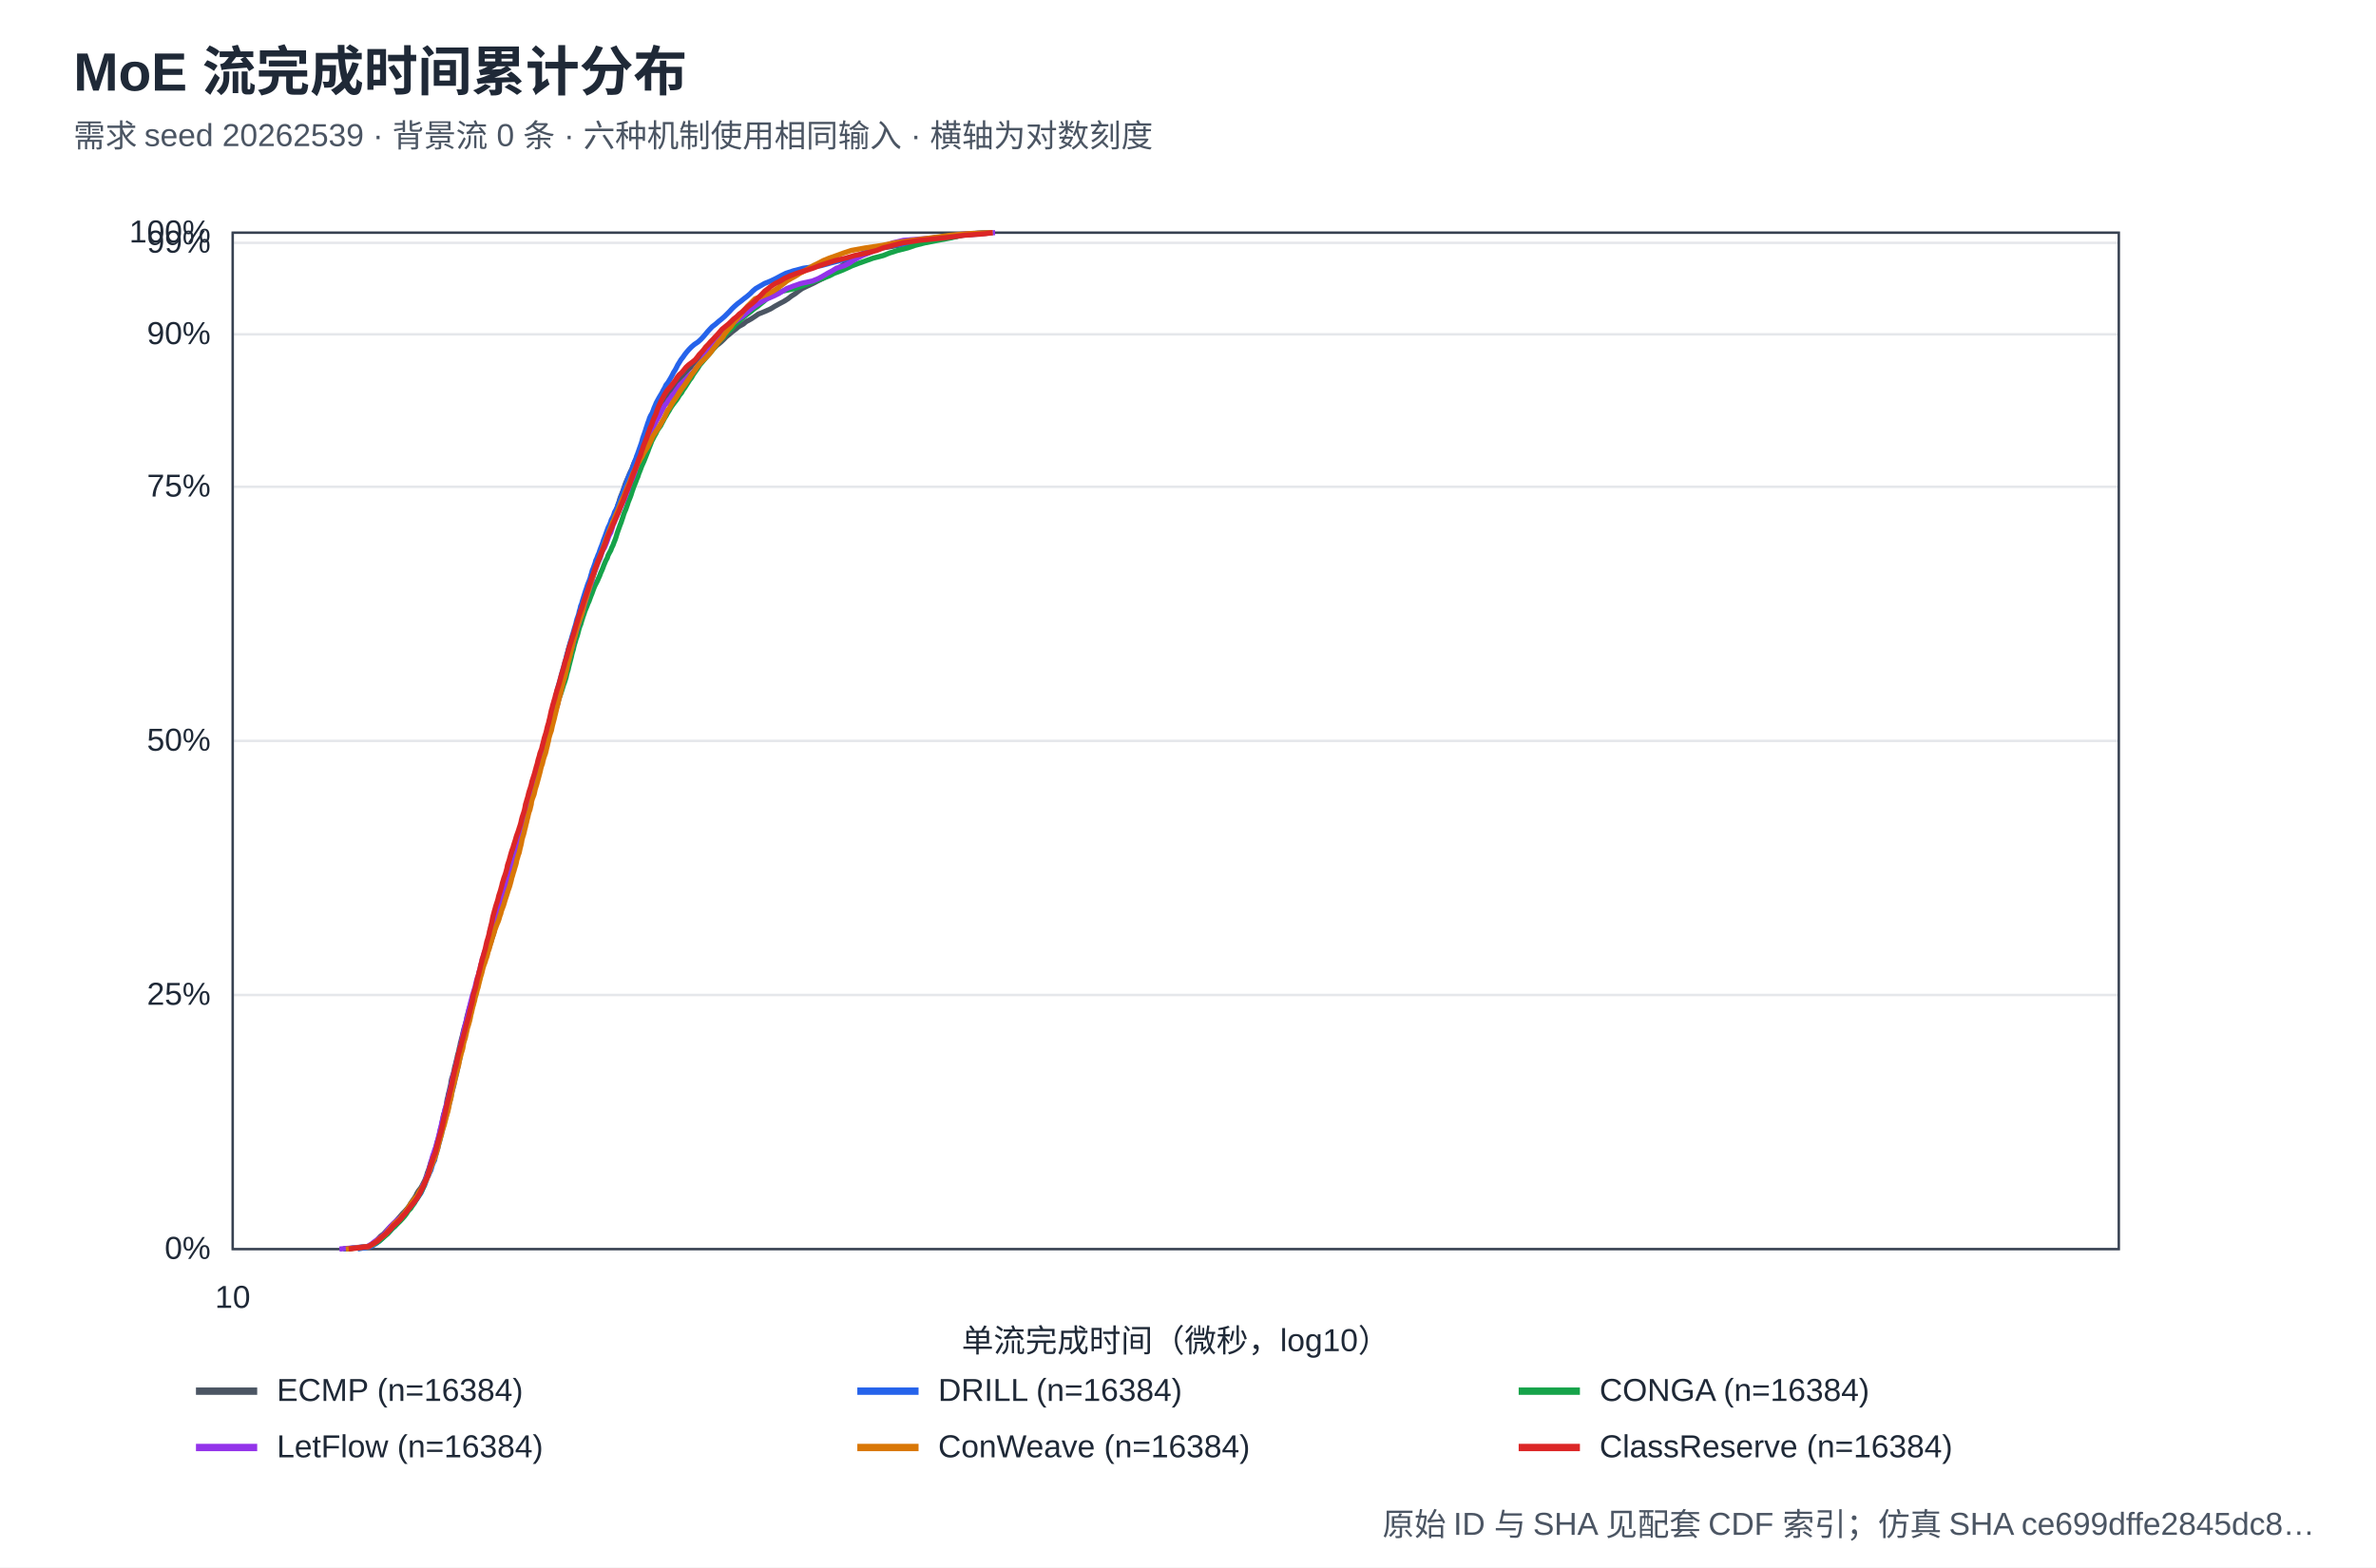
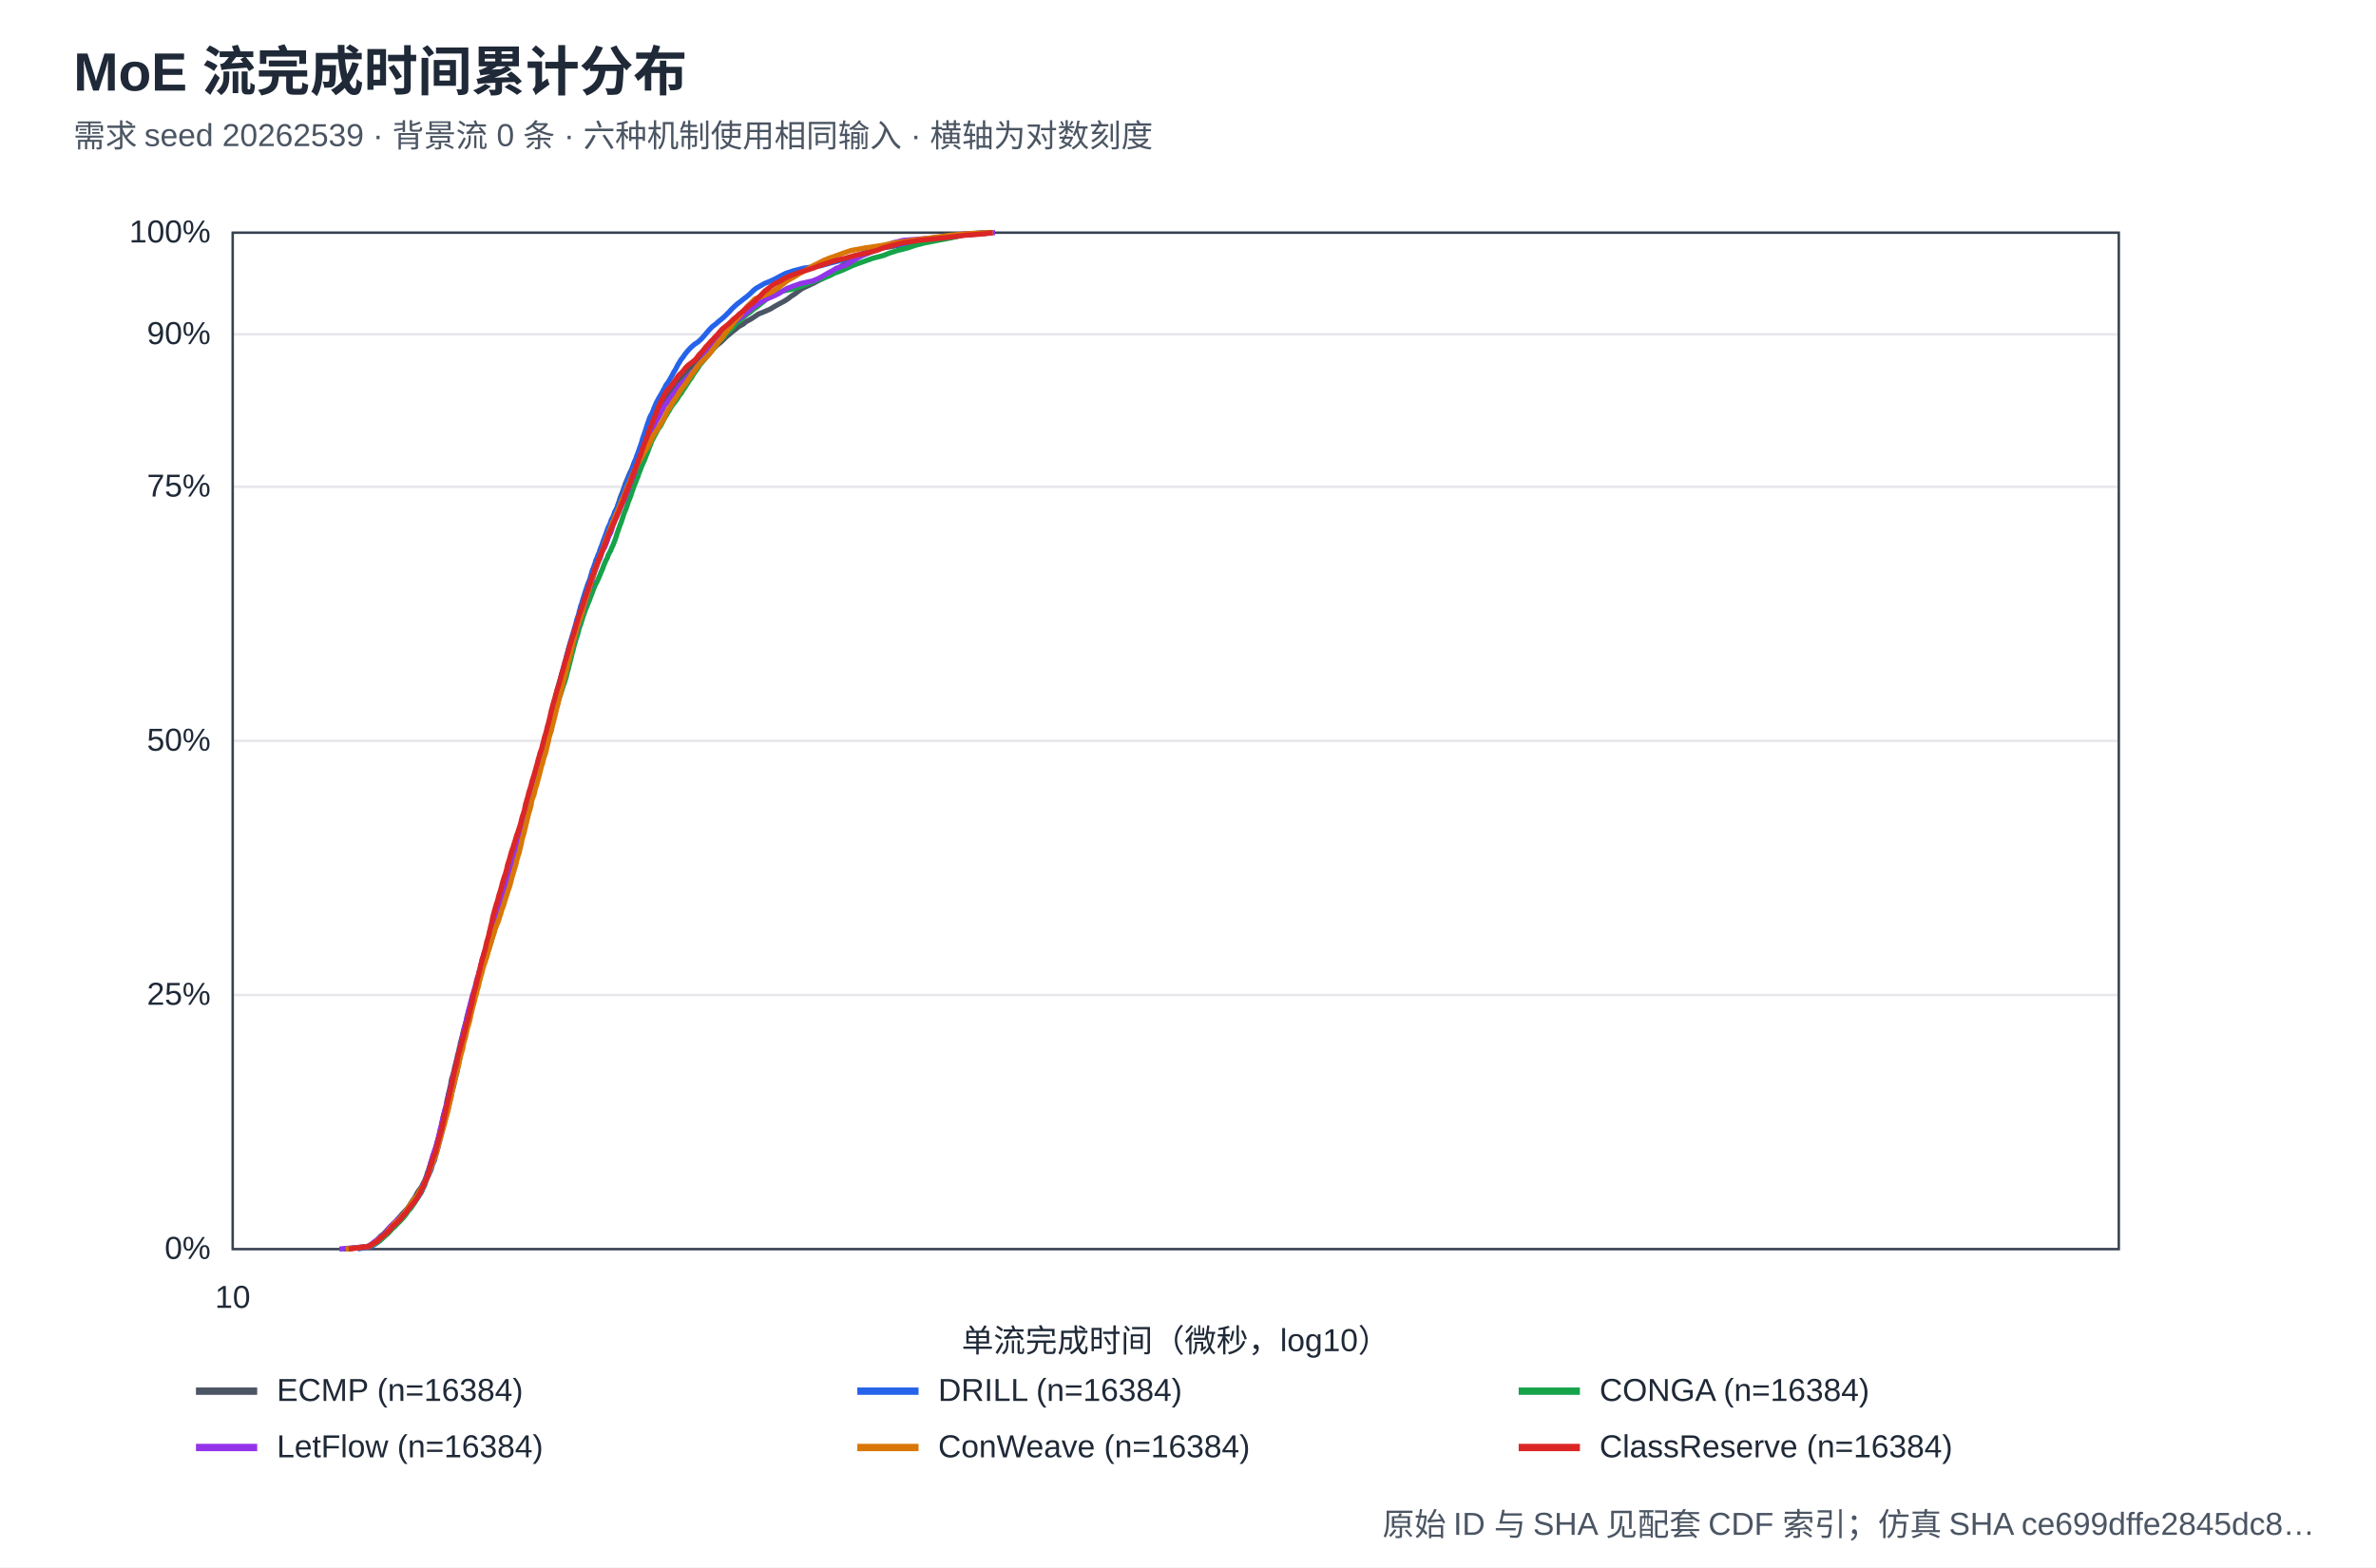
<svg xmlns="http://www.w3.org/2000/svg" width="970" height="640" viewBox="0 0 970 640">
  <rect width="100%" height="100%" fill="white" />
  <style>text{font-family:Arial,"Microsoft YaHei","Noto Sans CJK SC",sans-serif;fill:#1f2937}.title{font-size:22px;font-weight:700}.sub{font-size:13px;fill:#4b5563}.axis{font-size:13px}.grid{stroke:#e5e7eb;stroke-width:1}</style>
  <text class="title" x="30" y="37">MoE 流完成时间累计分布</text>
  <text class="sub" x="30" y="60">需求 seed 20262539 · 背景流 0 条 · 六种机制使用相同输入 · 横轴为对数刻度</text>
  <line class="grid" x1="95.00" y1="95" x2="95.00" y2="510" />
  <text class="axis" text-anchor="middle" x="95.00" y="534">10</text>
  <line class="grid" x1="95" y1="510.00" x2="865" y2="510.00" />
  <text class="axis" text-anchor="end" x="86" y="514.00">0%</text>
  <line class="grid" x1="95" y1="406.25" x2="865" y2="406.25" />
  <text class="axis" text-anchor="end" x="86" y="410.25">25%</text>
  <line class="grid" x1="95" y1="302.50" x2="865" y2="302.50" />
  <text class="axis" text-anchor="end" x="86" y="306.50">50%</text>
  <line class="grid" x1="95" y1="198.75" x2="865" y2="198.75" />
  <text class="axis" text-anchor="end" x="86" y="202.75">75%</text>
  <line class="grid" x1="95" y1="136.50" x2="865" y2="136.50" />
  <text class="axis" text-anchor="end" x="86" y="140.50">90%</text>
-   <line class="grid" x1="95" y1="99.15" x2="865" y2="99.15" />
-   <text class="axis" text-anchor="end" x="86" y="103.15">99%</text>
  <line class="grid" x1="95" y1="95.00" x2="865" y2="95.00" />
  <text class="axis" text-anchor="end" x="86" y="99.00">100%</text>
  <rect x="95" y="95" width="770" height="415" fill="none" stroke="#374151" />
  <polyline points="140.13,509.97 150.18,508.94 152.08,507.90 153.43,506.86 154.41,505.82 155.33,504.78 156.67,503.74 157.59,502.71 158.62,501.67 159.60,500.63 160.99,499.59 161.78,498.55 162.56,497.54 163.47,496.50 164.38,495.46 165.40,494.42 166.30,493.38 167.08,492.35 167.68,491.31 168.40,490.27 169.12,489.23 169.78,488.19 170.26,487.15 170.92,486.11 171.75,485.08 172.35,484.04 172.88,483.00 173.42,481.96 173.83,480.92 174.19,479.88 174.49,478.84 174.90,477.81 175.26,476.77 175.56,475.73 175.85,474.69 176.27,473.65 176.68,472.64 176.98,471.60 177.33,470.56 177.69,469.52 177.98,468.48 178.22,467.45 178.46,466.41 178.81,465.37 179.10,464.33 179.40,463.29 179.58,462.25 179.81,461.22 180.11,460.18 180.34,459.14 180.58,458.10 180.75,457.06 180.93,456.02 181.11,454.98 181.52,453.95 181.75,452.91 182.05,451.87 182.28,450.83 182.40,449.79 182.57,448.78 182.87,447.74 183.04,446.70 183.34,445.66 183.57,444.62 183.81,443.59 184.04,442.55 184.16,441.51 184.39,440.47 184.74,439.43 185.03,438.39 185.33,437.35 185.50,436.32 185.74,435.28 186.03,434.24 186.26,433.20 186.55,432.16 186.73,431.12 187.02,430.09 187.31,429.05 187.49,428.01 187.78,426.97 187.95,425.93 188.24,424.89 188.47,423.88 188.77,422.84 189.00,421.80 189.23,420.76 189.52,419.73 189.87,418.69 190.10,417.65 190.39,416.61 190.57,415.57 190.80,414.53 191.09,413.49 191.43,412.46 191.72,411.42 192.01,410.38 192.30,409.34 192.59,408.30 193.00,407.26 193.28,406.22 193.52,405.19 193.86,404.15 194.21,403.11 194.50,402.07 194.78,401.03 195.13,400.02 195.47,398.98 195.82,397.94 196.11,396.90 196.45,395.86 196.85,394.83 197.20,393.79 197.54,392.75 197.89,391.71 198.29,390.67 198.75,389.63 199.09,388.60 199.43,387.56 199.78,386.52 200.12,385.48 200.46,384.44 200.75,383.40 201.15,382.36 201.43,381.33 201.78,380.29 201.95,379.25 202.29,378.21 202.57,377.17 202.97,376.13 203.26,375.12 203.60,374.08 203.83,373.04 204.11,372.00 204.45,370.97 204.68,369.93 205.02,368.89 205.24,367.85 205.47,366.81 205.81,365.77 206.04,364.73 206.32,363.70 206.55,362.66 206.89,361.62 207.28,360.58 207.57,359.54 207.85,358.50 208.19,357.47 208.41,356.43 208.75,355.39 208.92,354.35 209.20,353.31 209.49,352.27 209.77,351.26 210.05,350.22 210.27,349.18 210.61,348.14 210.89,347.11 211.12,346.07 211.29,345.03 211.51,343.99 211.74,342.95 212.18,341.91 212.47,340.87 212.69,339.84 212.91,338.80 213.25,337.76 213.47,336.72 213.81,335.68 214.09,334.64 214.31,333.60 214.59,332.57 214.87,331.53 215.21,330.49 215.54,329.45 215.77,328.41 216.05,327.37 216.21,326.36 216.49,325.32 216.72,324.28 216.99,323.24 217.27,322.21 217.55,321.17 217.77,320.13 218.05,319.09 218.28,318.05 218.50,317.01 218.83,315.98 219.05,314.94 219.39,313.90 219.66,312.86 219.89,311.82 220.22,310.78 220.50,309.74 220.77,308.71 221.05,307.67 221.33,306.63 221.60,305.59 221.77,304.55 221.99,303.51 222.27,302.47 222.49,301.46 222.77,300.42 223.15,299.38 223.32,298.35 223.65,297.31 223.81,296.27 224.20,295.23 224.48,294.19 224.81,293.15 225.08,292.11 225.36,291.08 225.58,290.04 225.85,289.00 226.13,287.96 226.51,286.92 226.73,285.88 227.06,284.85 227.34,283.81 227.61,282.77 227.94,281.73 228.16,280.69 228.54,279.65 228.82,278.61 228.98,277.60 229.25,276.56 229.42,275.52 229.75,274.49 230.07,273.45 230.35,272.41 230.62,271.37 230.89,270.33 231.11,269.29 231.33,268.25 231.55,267.22 231.88,266.18 232.09,265.14 232.37,264.10 232.69,263.06 233.02,262.02 233.51,260.98 233.78,259.95 234.16,258.91 234.43,257.87 234.87,256.83 235.08,255.79 235.46,254.75 235.84,253.72 236.17,252.70 236.49,251.66 236.82,250.62 237.20,249.59 237.52,248.55 237.84,247.51 238.22,246.47 238.49,245.43 238.92,244.39 239.25,243.36 239.57,242.32 240.00,241.28 240.38,240.24 240.75,239.20 241.08,238.16 241.45,237.12 241.78,236.09 242.21,235.05 242.58,234.01 242.80,232.97 243.17,231.93 243.65,230.89 243.97,229.85 244.46,228.84 244.78,227.80 245.20,226.76 245.52,225.73 245.90,224.69 246.16,223.65 246.43,222.61 246.86,221.57 247.18,220.53 247.55,219.49 247.92,218.46 248.24,217.42 248.67,216.38 249.09,215.34 249.46,214.30 249.89,213.26 250.26,212.23 250.63,211.19 251.11,210.15 251.43,209.11 251.74,208.07 252.06,207.03 252.33,205.99 252.70,204.96 252.96,203.94 253.33,202.90 253.75,201.87 254.17,200.83 254.54,199.79 254.91,198.75 255.23,197.71 255.65,196.67 256.12,195.63 256.59,194.60 256.96,193.56 257.43,192.52 257.96,191.48 258.32,190.44 258.74,189.40 259.27,188.36 259.79,187.33 260.26,186.29 260.94,185.25 261.41,184.21 261.98,183.17 262.61,182.13 263.02,181.10 263.44,180.08 263.91,179.04 264.43,178.01 264.89,176.97 265.26,175.93 265.72,174.89 266.14,173.85 266.71,172.81 267.22,171.77 267.79,170.74 268.36,169.70 268.77,168.66 269.34,167.62 269.96,166.58 270.47,165.54 271.14,164.50 271.66,163.47 272.27,162.43 272.78,161.39 273.40,160.35 274.32,159.31 274.93,158.27 275.70,157.23 276.36,156.20 277.03,155.18 277.94,154.14 278.96,153.11 279.82,152.07 280.79,151.03 281.90,149.99 282.66,148.95 283.52,147.91 284.73,146.88 285.88,145.84 287.69,144.80 289.29,143.76 290.29,142.72 291.74,141.68 293.13,140.64 294.38,139.61 295.47,138.57 296.46,137.53 297.74,136.49 298.93,135.45 300.31,134.41 301.53,133.37 303.40,132.34 304.62,131.32 306.53,130.28 308.13,129.25 309.64,128.21 312.25,127.17 314.57,126.13 316.25,125.09 318.12,124.05 320.08,123.01 321.71,121.98 323.04,120.94 324.66,119.90 325.98,118.86 327.45,117.82 329.62,116.78 331.87,115.74 333.84,114.71 335.95,113.67 337.53,112.63 339.16,111.59 340.87,110.55 342.35,109.51 343.69,108.48 345.30,107.44 347.51,106.42 349.25,105.39 350.66,104.35 354.53,103.31 356.80,102.27 360.22,101.23 366.76,100.19 370.23,99.15 375.17,98.12 381.78,97.08 390.65,96.04 396.47,95.41 404.10,95.05 405.28,95.00" fill="none" stroke="#4b5563" stroke-width="2.1" />
  <polyline points="145.98,509.97 151.47,508.94 153.25,507.90 154.66,506.86 155.82,505.82 156.92,504.78 158.14,503.74 159.17,502.71 160.08,501.67 161.23,500.63 161.90,499.59 163.23,498.55 163.83,497.54 164.68,496.50 165.40,495.46 166.18,494.42 167.20,493.38 167.92,492.35 168.82,491.31 169.66,490.27 170.38,489.23 171.03,488.19 171.81,487.15 172.29,486.11 172.70,485.08 173.30,484.04 173.66,483.00 174.07,481.96 174.43,480.92 174.96,479.88 175.38,478.84 175.91,477.81 176.21,476.77 176.50,475.73 176.92,474.69 177.45,473.65 177.63,472.64 177.92,471.60 178.22,470.56 178.51,469.52 178.81,468.48 179.05,467.45 179.34,466.41 179.63,465.37 179.87,464.33 180.16,463.29 180.40,462.25 180.69,461.22 180.93,460.18 181.22,459.14 181.46,458.10 181.69,457.06 182.11,456.02 182.34,454.98 182.52,453.95 182.81,452.91 183.04,451.87 183.40,450.83 183.63,449.79 183.86,448.78 184.10,447.74 184.27,446.70 184.57,445.66 184.86,444.62 185.15,443.59 185.39,442.55 185.56,441.51 185.79,440.47 186.09,439.43 186.38,438.39 186.61,437.35 186.79,436.32 187.02,435.28 187.19,434.24 187.49,433.20 187.72,432.16 187.89,431.12 188.07,430.09 188.30,429.05 188.47,428.01 188.77,426.97 189.06,425.93 189.29,424.89 189.52,423.88 189.75,422.84 190.04,421.80 190.33,420.76 190.51,419.73 190.68,418.69 190.91,417.65 191.20,416.61 191.43,415.57 191.67,414.53 191.90,413.49 192.19,412.46 192.36,411.42 192.65,410.38 192.94,409.34 193.23,408.30 193.46,407.26 193.80,406.22 194.03,405.19 194.21,404.15 194.55,403.11 194.78,402.07 195.07,401.03 195.24,400.02 195.47,398.98 195.76,397.94 195.99,396.90 196.22,395.86 196.45,394.83 196.80,393.79 197.08,392.75 197.31,391.71 197.60,390.67 197.77,389.63 198.12,388.60 198.35,387.56 198.58,386.52 198.86,385.48 199.09,384.44 199.43,383.40 199.72,382.36 199.89,381.33 200.06,380.29 200.29,379.25 200.52,378.21 200.86,377.17 201.15,376.13 201.49,375.12 201.72,374.08 202.00,373.04 202.23,372.00 202.52,370.97 202.80,369.93 203.09,368.89 203.37,367.85 203.71,366.81 204.17,365.77 204.39,364.73 204.68,363.70 204.96,362.66 205.30,361.62 205.64,360.58 205.98,359.54 206.21,358.50 206.49,357.47 206.83,356.43 207.17,355.39 207.51,354.35 207.85,353.31 208.19,352.27 208.47,351.26 208.81,350.22 209.03,349.18 209.32,348.14 209.60,347.11 209.94,346.07 210.22,345.03 210.56,343.99 210.89,342.95 211.17,341.91 211.57,340.87 211.90,339.84 212.35,338.80 212.63,337.76 212.91,336.72 213.25,335.68 213.53,334.64 213.87,333.60 214.15,332.57 214.37,331.53 214.76,330.49 215.10,329.45 215.38,328.41 215.66,327.37 215.99,326.36 216.33,325.32 216.60,324.28 216.83,323.24 217.16,322.21 217.44,321.17 217.72,320.13 218.05,319.09 218.28,318.05 218.50,317.01 218.72,315.98 219.11,314.94 219.39,313.90 219.66,312.86 219.89,311.82 220.22,310.78 220.50,309.74 220.77,308.71 221.05,307.67 221.33,306.63 221.66,305.59 221.83,304.55 222.21,303.51 222.49,302.47 222.71,301.46 222.99,300.42 223.21,299.38 223.54,298.35 223.76,297.31 223.98,296.27 224.26,295.23 224.53,294.19 224.75,293.15 224.97,292.11 225.19,291.08 225.41,290.04 225.69,289.00 226.02,287.96 226.24,286.92 226.46,285.88 226.79,284.85 227.01,283.81 227.28,282.77 227.50,281.73 227.77,280.69 228.05,279.65 228.38,278.61 228.65,277.60 228.93,276.56 229.20,275.52 229.47,274.49 229.80,273.45 230.07,272.41 230.35,271.37 230.67,270.33 230.95,269.29 231.22,268.25 231.44,267.22 231.77,266.18 232.04,265.14 232.37,264.10 232.64,263.06 232.91,262.02 233.24,260.98 233.51,259.95 233.83,258.91 234.16,257.87 234.43,256.83 234.76,255.79 235.08,254.75 235.30,253.72 235.57,252.70 235.95,251.66 236.28,250.62 236.49,249.59 236.82,248.55 237.03,247.51 237.47,246.47 237.74,245.43 238.06,244.39 238.38,243.36 238.71,242.32 239.03,241.28 239.41,240.24 239.73,239.20 240.11,238.16 240.54,237.12 240.92,236.09 241.18,235.05 241.51,234.01 241.78,232.97 242.21,231.93 242.58,230.89 242.96,229.85 243.22,228.84 243.71,227.80 244.08,226.76 244.56,225.73 244.88,224.69 245.26,223.65 245.68,222.61 246.06,221.57 246.38,220.53 246.80,219.49 247.18,218.46 247.55,217.42 247.92,216.38 248.30,215.34 248.83,214.30 249.25,213.26 249.57,212.23 250.15,211.19 250.58,210.15 250.90,209.11 251.48,208.07 251.96,207.03 252.33,205.99 252.80,204.96 253.22,203.94 253.49,202.90 253.91,201.87 254.33,200.83 254.70,199.79 255.12,198.75 255.54,197.71 255.86,196.67 256.17,195.63 256.59,194.60 257.12,193.56 257.64,192.52 258.06,191.48 258.43,190.44 258.74,189.40 259.11,188.36 259.58,187.33 259.89,186.29 260.31,185.25 260.68,184.21 261.04,183.17 261.41,182.13 261.77,181.10 262.09,180.08 262.35,179.04 262.71,178.01 263.08,176.97 263.44,175.93 263.75,174.89 264.11,173.85 264.43,172.81 264.84,171.77 265.15,170.74 265.62,169.70 266.24,168.66 266.65,167.62 267.02,166.58 267.48,165.54 267.90,164.50 268.46,163.47 269.03,162.43 269.65,161.39 270.27,160.35 270.78,159.31 271.40,158.27 271.86,157.23 272.68,156.20 273.30,155.18 273.91,154.14 274.47,153.11 274.98,152.07 275.65,151.03 276.21,149.99 276.72,148.95 277.38,147.91 277.99,146.88 278.81,145.84 279.52,144.80 280.33,143.76 281.24,142.72 282.25,141.68 283.46,140.64 284.98,139.61 286.13,138.57 287.09,137.53 287.99,136.49 288.84,135.45 289.79,134.41 290.79,133.37 292.14,132.34 293.28,131.32 294.57,130.28 295.76,129.25 296.80,128.21 297.84,127.17 298.78,126.13 299.86,125.09 301.04,124.05 302.42,123.01 303.69,121.98 305.06,120.94 306.28,119.90 307.30,118.86 308.52,117.82 310.32,116.78 312.11,115.74 314.67,114.71 316.83,113.67 318.75,112.63 320.85,111.59 323.99,110.55 327.97,109.51 335.06,108.48 338.88,107.44 342.81,106.42 346.87,105.39 350.12,104.35 352.53,103.31 355.89,102.27 358.60,101.23 364.57,100.19 372.57,99.15 378.90,98.12 387.25,97.08 392.80,96.04 401.02,95.41 404.06,95.05 404.39,95.00" fill="none" stroke="#2563eb" stroke-width="2.1" />
  <polyline points="140.31,509.97 150.42,508.94 152.70,507.90 154.66,506.86 155.88,505.82 157.04,504.78 158.26,503.74 159.17,502.71 160.08,501.67 161.29,500.63 162.32,499.59 163.35,498.55 164.32,497.54 165.22,496.50 166.00,495.46 166.66,494.42 167.68,493.38 168.34,492.35 169.12,491.31 169.66,490.27 170.32,489.23 171.03,488.19 171.57,487.15 172.17,486.11 172.70,485.08 173.06,484.04 173.42,483.00 173.83,481.96 174.07,480.92 174.55,479.88 174.90,478.84 175.20,477.81 175.50,476.77 175.91,475.73 176.27,474.69 176.62,473.65 177.10,472.64 177.45,471.60 177.75,470.56 177.98,469.52 178.34,468.48 178.69,467.45 178.87,466.41 179.10,465.37 179.34,464.33 179.69,463.29 179.99,462.25 180.28,461.22 180.46,460.18 180.75,459.14 180.99,458.10 181.28,457.06 181.52,456.02 181.75,454.98 181.99,453.95 182.22,452.91 182.52,451.87 182.81,450.83 182.99,449.79 183.16,448.78 183.51,447.74 183.75,446.70 183.98,445.66 184.22,444.62 184.51,443.59 184.74,442.55 184.98,441.51 185.21,440.47 185.56,439.43 185.79,438.39 186.03,437.35 186.32,436.32 186.49,435.28 186.73,434.24 186.96,433.20 187.14,432.16 187.37,431.12 187.60,430.09 187.89,429.05 188.24,428.01 188.47,426.97 188.77,425.93 189.06,424.89 189.29,423.88 189.52,422.84 189.81,421.80 190.22,420.76 190.45,419.73 190.80,418.69 191.03,417.65 191.32,416.61 191.67,415.57 191.96,414.53 192.19,413.49 192.42,412.46 192.71,411.42 193.05,410.38 193.28,409.34 193.57,408.30 193.80,407.26 194.09,406.22 194.38,405.19 194.55,404.15 194.78,403.11 195.13,402.07 195.47,401.03 195.65,400.02 195.88,398.98 196.17,397.94 196.34,396.90 196.57,395.86 196.80,394.83 197.03,393.79 197.31,392.75 197.60,391.71 198.00,390.67 198.29,389.63 198.58,388.60 198.98,387.56 199.21,386.52 199.49,385.48 199.89,384.44 200.23,383.40 200.63,382.36 200.92,381.33 201.21,380.29 201.55,379.25 201.78,378.21 202.00,377.17 202.29,376.13 202.52,375.12 202.86,374.08 203.31,373.04 203.60,372.00 203.83,370.97 204.11,369.93 204.39,368.89 204.68,367.85 205.07,366.81 205.36,365.77 205.70,364.73 205.92,363.70 206.15,362.66 206.43,361.62 206.72,360.58 206.94,359.54 207.23,358.50 207.40,357.47 207.74,356.43 208.07,355.39 208.41,354.35 208.64,353.31 208.92,352.27 209.20,351.26 209.43,350.22 209.71,349.18 209.99,348.14 210.22,347.11 210.50,346.07 210.78,345.03 211.01,343.99 211.23,342.95 211.51,341.91 211.79,340.87 212.07,339.84 212.41,338.80 212.69,337.76 213.08,336.72 213.42,335.68 213.59,334.64 213.92,333.60 214.15,332.57 214.48,331.53 214.82,330.49 214.99,329.45 215.32,328.41 215.66,327.37 215.94,326.36 216.16,325.32 216.38,324.28 216.72,323.24 216.99,322.21 217.27,321.17 217.61,320.13 217.83,319.09 218.05,318.05 218.33,317.01 218.61,315.98 218.89,314.94 219.16,313.90 219.55,312.86 219.89,311.82 220.27,310.78 220.61,309.74 220.94,308.71 221.22,307.67 221.55,306.63 221.83,305.59 222.16,304.55 222.43,303.51 222.77,302.47 223.15,301.46 223.54,300.42 223.87,299.38 224.26,298.35 224.53,297.31 224.86,296.27 225.19,295.23 225.47,294.19 225.91,293.15 226.18,292.11 226.51,291.08 226.79,290.04 227.06,289.00 227.39,287.96 227.72,286.92 227.99,285.88 228.32,284.85 228.71,283.81 229.09,282.77 229.42,281.73 229.75,280.69 230.07,279.65 230.46,278.61 230.78,277.60 231.11,276.56 231.33,275.52 231.60,274.49 231.93,273.45 232.15,272.41 232.42,271.37 232.69,270.33 232.96,269.29 233.24,268.25 233.45,267.22 233.73,266.18 234.05,265.14 234.27,264.10 234.54,263.06 234.87,262.02 235.14,260.98 235.52,259.95 235.84,258.91 236.11,257.87 236.38,256.83 236.71,255.79 237.14,254.75 237.41,253.72 237.74,252.70 238.06,251.66 238.44,250.62 238.76,249.59 239.19,248.55 239.62,247.51 240.00,246.47 240.49,245.43 240.86,244.39 241.24,243.36 241.67,242.32 242.04,241.28 242.42,240.24 242.85,239.20 243.38,238.16 243.92,237.12 244.35,236.09 244.83,235.05 245.20,234.01 245.68,232.97 246.11,231.93 246.48,230.89 246.91,229.85 247.34,228.84 247.92,227.80 248.24,226.76 248.77,225.73 249.36,224.69 249.73,223.65 250.26,222.61 250.63,221.57 251.06,220.53 251.43,219.49 251.74,218.46 252.06,217.42 252.43,216.38 252.80,215.34 253.17,214.30 253.59,213.26 253.91,212.23 254.28,211.19 254.59,210.15 254.96,209.11 255.44,208.07 255.80,207.03 256.17,205.99 256.49,204.96 256.91,203.94 257.33,202.90 257.70,201.87 258.01,200.83 258.38,199.79 258.74,198.75 259.16,197.71 259.58,196.67 259.95,195.63 260.42,194.60 260.73,193.56 261.15,192.52 261.56,191.48 261.93,190.44 262.40,189.40 262.87,188.36 263.28,187.33 263.70,186.29 264.11,185.25 264.53,184.21 264.89,183.17 265.31,182.13 265.72,181.10 266.09,180.08 266.65,179.04 267.17,178.01 267.79,176.97 268.26,175.93 268.93,174.89 269.70,173.85 270.22,172.81 270.78,171.77 271.30,170.74 271.96,169.70 272.53,168.66 273.19,167.62 273.76,166.58 274.47,165.54 275.24,164.50 276.06,163.47 276.77,162.43 277.38,161.39 278.25,160.35 278.81,159.31 279.57,158.27 280.23,157.23 280.89,156.20 281.54,155.18 282.35,154.14 282.91,153.11 283.62,152.07 284.37,151.03 285.08,149.99 285.73,148.95 286.64,147.91 287.49,146.88 288.39,145.84 289.34,144.80 290.19,143.76 291.04,142.72 291.99,141.68 292.59,140.64 293.38,139.61 294.42,138.57 295.52,137.53 296.31,136.49 297.25,135.45 298.48,134.41 299.47,133.37 300.31,132.34 301.63,131.32 302.61,130.28 303.84,129.25 305.16,128.21 306.57,127.17 307.79,126.13 309.30,125.09 310.56,124.05 311.87,123.01 312.98,121.98 315.00,120.94 316.83,119.90 319.56,118.86 324.37,117.82 327.26,116.78 330.18,115.74 332.67,114.71 335.90,113.67 338.55,112.63 340.55,111.59 343.32,110.55 345.72,109.51 347.92,108.48 350.71,107.44 353.58,106.42 356.48,105.39 360.54,104.35 363.14,103.31 366.40,102.27 370.54,101.23 373.54,100.19 377.59,99.15 382.87,98.12 388.41,97.08 392.67,96.04 396.94,95.41 401.74,95.05 403.76,95.00" fill="none" stroke="#16a34a" stroke-width="2.1" />
  <polyline points="138.56,509.97 149.93,508.94 151.72,507.90 153.00,506.86 154.48,505.82 155.94,504.78 157.04,503.74 157.89,502.71 158.62,501.67 159.53,500.63 160.51,499.59 161.66,498.55 162.87,497.54 164.13,496.50 165.04,495.46 166.00,494.42 166.78,493.38 167.62,492.35 168.70,491.31 169.36,490.27 170.20,489.23 170.80,488.19 171.21,487.15 171.81,486.11 172.35,485.08 172.58,484.04 173.36,483.00 173.72,481.96 173.95,480.92 174.43,479.88 174.84,478.84 175.14,477.81 175.32,476.77 175.67,475.73 175.91,474.69 176.21,473.65 176.44,472.64 176.74,471.60 177.15,470.56 177.45,469.52 177.86,468.48 178.16,467.45 178.40,466.41 178.75,465.37 178.99,464.33 179.22,463.29 179.52,462.25 179.69,461.22 179.99,460.18 180.22,459.14 180.40,458.10 180.69,457.06 180.93,456.02 181.28,454.98 181.46,453.95 181.69,452.91 182.05,451.87 182.28,450.83 182.57,449.79 182.87,448.78 183.10,447.74 183.34,446.70 183.57,445.66 183.86,444.62 184.10,443.59 184.27,442.55 184.51,441.51 184.68,440.47 184.92,439.43 185.21,438.39 185.56,437.35 185.79,436.32 186.09,435.28 186.26,434.24 186.49,433.20 186.79,432.16 187.08,431.12 187.31,430.09 187.60,429.05 187.83,428.01 188.01,426.97 188.30,425.93 188.47,424.89 188.71,423.88 188.88,422.84 189.11,421.80 189.40,420.76 189.58,419.73 189.81,418.69 190.16,417.65 190.39,416.61 190.62,415.57 190.97,414.53 191.20,413.49 191.32,412.46 191.61,411.42 191.90,410.38 192.13,409.34 192.42,408.30 192.65,407.26 192.94,406.22 193.28,405.19 193.57,404.15 193.92,403.11 194.15,402.07 194.38,401.03 194.67,400.02 194.96,398.98 195.36,397.94 195.53,396.90 195.94,395.86 196.11,394.83 196.34,393.79 196.68,392.75 196.85,391.71 197.20,390.67 197.49,389.63 197.83,388.60 198.29,387.56 198.69,386.52 199.03,385.48 199.49,384.44 199.89,383.40 200.12,382.36 200.52,381.33 200.86,380.29 201.38,379.25 201.60,378.21 202.00,377.17 202.29,376.13 202.63,375.12 203.03,374.08 203.37,373.04 203.60,372.00 203.83,370.97 204.22,369.93 204.56,368.89 204.96,367.85 205.30,366.81 205.64,365.77 205.87,364.73 206.21,363.70 206.49,362.66 206.83,361.62 207.11,360.58 207.45,359.54 207.79,358.50 208.13,357.47 208.41,356.43 208.81,355.39 209.09,354.35 209.43,353.31 209.65,352.27 209.94,351.26 210.33,350.22 210.61,349.18 210.95,348.14 211.23,347.11 211.45,346.07 211.68,345.03 211.85,343.99 212.13,342.95 212.52,341.91 212.80,340.87 213.03,339.84 213.31,338.80 213.64,337.76 213.87,336.72 214.09,335.68 214.31,334.64 214.59,333.60 214.93,332.57 215.21,331.53 215.49,330.49 215.71,329.45 216.05,328.41 216.33,327.37 216.60,326.36 216.88,325.32 217.11,324.28 217.44,323.24 217.72,322.21 218.05,321.17 218.28,320.13 218.61,319.09 218.89,318.05 219.16,317.01 219.55,315.98 219.89,314.94 220.16,313.90 220.39,312.86 220.66,311.82 221.00,310.78 221.33,309.74 221.60,308.71 221.94,307.67 222.16,306.63 222.43,305.59 222.71,304.55 223.10,303.51 223.37,302.47 223.65,301.46 223.98,300.42 224.26,299.38 224.59,298.35 224.81,297.31 225.08,296.27 225.41,295.23 225.74,294.19 226.07,293.15 226.29,292.11 226.62,291.08 226.90,290.04 227.12,289.00 227.50,287.96 227.77,286.92 227.99,285.88 228.27,284.85 228.54,283.81 228.82,282.77 229.03,281.73 229.20,280.69 229.47,279.65 229.69,278.61 230.02,277.60 230.35,276.56 230.57,275.52 230.78,274.49 231.06,273.45 231.33,272.41 231.60,271.37 231.77,270.33 232.04,269.29 232.37,268.25 232.64,267.22 232.91,266.18 233.18,265.14 233.62,264.10 233.89,263.06 234.11,262.02 234.38,260.98 234.65,259.95 234.92,258.91 235.25,257.87 235.57,256.83 235.90,255.79 236.17,254.75 236.44,253.72 236.76,252.70 237.09,251.66 237.52,250.62 237.84,249.59 238.11,248.55 238.44,247.51 238.71,246.47 239.03,245.43 239.30,244.39 239.62,243.36 239.95,242.32 240.27,241.28 240.65,240.24 241.02,239.20 241.35,238.16 241.72,237.12 241.94,236.09 242.21,235.05 242.47,234.01 242.96,232.97 243.38,231.93 243.71,230.89 244.13,229.85 244.56,228.84 245.04,227.80 245.36,226.76 245.68,225.73 246.11,224.69 246.75,223.65 247.18,222.61 247.60,221.57 247.98,220.53 248.35,219.49 248.77,218.46 249.36,217.42 249.68,216.38 250.00,215.34 250.31,214.30 250.79,213.26 251.16,212.23 251.64,211.19 252.11,210.15 252.48,209.11 252.96,208.07 253.43,207.03 253.86,205.99 254.33,204.96 254.86,203.94 255.28,202.90 255.65,201.87 256.07,200.83 256.44,199.79 256.75,198.75 257.12,197.71 257.49,196.67 258.06,195.63 258.48,194.60 258.85,193.56 259.27,192.52 259.48,191.48 259.84,190.44 260.21,189.40 260.52,188.36 261.04,187.33 261.46,186.29 261.83,185.25 262.19,184.21 262.71,183.17 263.08,182.13 263.60,181.10 264.06,180.08 264.53,179.04 265.00,178.01 265.36,176.97 265.83,175.93 266.45,174.89 267.02,173.85 267.53,172.81 268.05,171.77 268.62,170.74 269.24,169.70 269.75,168.66 270.27,167.62 270.83,166.58 271.35,165.54 272.32,164.50 272.89,163.47 273.76,162.43 274.42,161.39 275.39,160.35 276.06,159.31 276.82,158.27 277.54,157.23 278.65,156.20 279.82,155.18 280.68,154.14 281.54,153.11 282.81,152.07 283.67,151.03 284.37,149.99 285.18,148.95 286.08,147.91 286.79,146.88 287.44,145.84 288.14,144.80 288.89,143.76 289.54,142.72 290.14,141.68 290.69,140.64 291.39,139.61 292.24,138.57 292.93,137.53 293.88,136.49 294.77,135.45 296.01,134.41 297.35,133.37 298.63,132.34 300.11,131.32 301.44,130.28 303.01,129.25 304.23,128.21 305.40,127.17 306.67,126.13 308.08,125.09 309.54,124.05 311.24,123.01 313.22,121.98 315.68,120.94 317.84,119.90 319.51,118.86 321.18,117.82 323.90,116.78 326.93,115.74 331.69,114.71 334.22,113.67 336.09,112.63 337.86,111.59 339.81,110.55 341.43,109.51 344.66,108.48 346.73,107.44 348.24,106.42 349.98,105.39 352.08,104.35 354.53,103.31 356.93,102.27 359.55,101.23 361.62,100.19 364.57,99.15 368.85,98.12 381.96,97.08 389.92,96.04 394.21,95.41 404.23,95.05 406.24,95.00" fill="none" stroke="#9333ea" stroke-width="2.1" />
  <polyline points="141.19,509.97 150.36,508.94 152.45,507.90 153.74,506.86 154.90,505.82 156.31,504.78 157.59,503.74 158.38,502.71 159.29,501.67 160.14,500.63 160.93,499.59 162.26,498.55 163.35,497.54 164.07,496.50 165.04,495.46 165.76,494.42 166.48,493.38 167.20,492.35 167.80,491.31 168.70,490.27 169.42,489.23 170.38,488.19 170.86,487.15 171.45,486.11 172.23,485.08 172.94,484.04 173.36,483.00 173.95,481.96 174.37,480.92 174.78,479.88 175.14,478.84 175.56,477.81 175.85,476.77 176.27,475.73 176.68,474.69 177.15,473.65 177.57,472.64 177.86,471.60 178.22,470.56 178.51,469.52 178.81,468.48 178.99,467.45 179.28,466.41 179.58,465.37 179.87,464.33 180.22,463.29 180.40,462.25 180.69,461.22 181.05,460.18 181.40,459.14 181.64,458.10 181.93,457.06 182.16,456.02 182.46,454.98 182.81,453.95 183.04,452.91 183.28,451.87 183.40,450.83 183.69,449.79 183.98,448.78 184.22,447.74 184.39,446.70 184.57,445.66 184.80,444.62 185.03,443.59 185.33,442.55 185.62,441.51 185.85,440.47 186.09,439.43 186.32,438.39 186.55,437.35 186.84,436.32 187.14,435.28 187.37,434.24 187.54,433.20 187.78,432.16 188.07,431.12 188.30,430.09 188.65,429.05 188.94,428.01 189.11,426.97 189.29,425.93 189.58,424.89 189.93,423.88 190.16,422.84 190.39,421.80 190.62,420.76 190.85,419.73 191.20,418.69 191.49,417.65 191.78,416.61 192.01,415.57 192.19,414.53 192.48,413.49 192.71,412.46 192.94,411.42 193.23,410.38 193.52,409.34 193.80,408.30 193.98,407.26 194.32,406.22 194.61,405.19 194.84,404.15 195.19,403.11 195.42,402.07 195.65,401.03 195.94,400.02 196.17,398.98 196.51,397.94 196.80,396.90 197.03,395.86 197.31,394.83 197.66,393.79 198.06,392.75 198.35,391.71 198.75,390.67 199.03,389.63 199.26,388.60 199.66,387.56 199.95,386.52 200.23,385.48 200.58,384.44 200.86,383.40 201.15,382.36 201.55,381.33 201.83,380.29 202.17,379.25 202.57,378.21 202.97,377.17 203.43,376.13 203.77,375.12 204.05,374.08 204.45,373.04 204.68,372.00 205.07,370.97 205.47,369.93 205.81,368.89 206.09,367.85 206.43,366.81 206.77,365.77 207.11,364.73 207.40,363.70 207.79,362.66 208.13,361.62 208.41,360.58 208.70,359.54 208.92,358.50 209.26,357.47 209.54,356.43 209.88,355.39 210.16,354.35 210.50,353.31 210.78,352.27 210.95,351.26 211.29,350.22 211.57,349.18 211.96,348.14 212.18,347.11 212.41,346.07 212.69,345.03 212.91,343.99 213.08,342.95 213.36,341.91 213.70,340.87 213.98,339.84 214.20,338.80 214.48,337.76 214.71,336.72 214.99,335.68 215.21,334.64 215.49,333.60 215.71,332.57 215.99,331.53 216.38,330.49 216.60,329.45 216.88,328.41 216.99,327.37 217.27,326.36 217.66,325.32 218.05,324.28 218.28,323.24 218.50,322.21 218.83,321.17 219.16,320.13 219.44,319.09 219.72,318.05 220.00,317.01 220.27,315.98 220.55,314.94 220.77,313.90 221.05,312.86 221.44,311.82 221.66,310.78 221.94,309.74 222.27,308.71 222.66,307.67 222.93,306.63 223.15,305.59 223.43,304.55 223.65,303.51 223.93,302.47 224.09,301.46 224.37,300.42 224.70,299.38 225.08,298.35 225.30,297.31 225.52,296.27 225.80,295.23 226.07,294.19 226.35,293.15 226.57,292.11 226.84,291.08 227.06,290.04 227.34,289.00 227.61,287.96 227.88,286.92 228.10,285.88 228.38,284.85 228.65,283.81 228.93,282.77 229.14,281.73 229.36,280.69 229.64,279.65 229.86,278.61 230.13,277.60 230.46,276.56 230.78,275.52 231.00,274.49 231.28,273.45 231.49,272.41 231.71,271.37 231.98,270.33 232.26,269.29 232.53,268.25 232.80,267.22 233.02,266.18 233.29,265.14 233.56,264.10 233.78,263.06 234.00,262.02 234.32,260.98 234.65,259.95 234.92,258.91 235.14,257.87 235.41,256.83 235.73,255.79 236.11,254.75 236.44,253.72 236.76,252.70 237.20,251.66 237.52,250.62 237.79,249.59 238.06,248.55 238.28,247.51 238.55,246.47 238.87,245.43 239.25,244.39 239.57,243.36 239.84,242.32 240.22,241.28 240.54,240.24 240.81,239.20 241.13,238.16 241.40,237.12 241.78,236.09 242.15,235.05 242.42,234.01 242.80,232.97 243.12,231.93 243.55,230.89 243.97,229.85 244.35,228.84 244.72,227.80 245.10,226.76 245.47,225.73 245.90,224.69 246.32,223.65 246.59,222.61 247.02,221.57 247.34,220.53 247.76,219.49 248.14,218.46 248.56,217.42 248.93,216.38 249.36,215.34 249.73,214.30 250.10,213.26 250.63,212.23 251.00,211.19 251.48,210.15 251.96,209.11 252.38,208.07 252.80,207.03 253.22,205.99 253.59,204.96 254.01,203.94 254.54,202.90 254.96,201.87 255.33,200.83 255.80,199.79 256.17,198.75 256.65,197.71 257.12,196.67 257.49,195.63 257.91,194.60 258.32,193.56 258.85,192.52 259.32,191.48 259.84,190.44 260.31,189.40 260.99,188.36 261.51,187.33 262.19,186.29 262.66,185.25 263.28,184.21 263.96,183.17 264.63,182.13 265.15,181.10 265.67,180.08 266.14,179.04 266.60,178.01 267.28,176.97 267.95,175.93 268.67,174.89 269.29,173.85 269.91,172.81 270.47,171.77 271.14,170.74 271.60,169.70 272.07,168.66 272.53,167.62 273.30,166.58 273.91,165.54 274.52,164.50 275.19,163.47 275.96,162.43 276.62,161.39 277.23,160.35 277.89,159.31 278.65,158.27 279.47,157.23 280.18,156.20 280.84,155.18 281.60,154.14 282.20,153.11 283.06,152.07 283.77,151.03 284.47,149.99 285.28,148.95 286.18,147.91 287.29,146.88 288.34,145.84 289.34,144.80 290.19,143.76 290.94,142.72 291.74,141.68 292.54,140.64 293.28,139.61 294.23,138.57 295.17,137.53 295.71,136.49 296.56,135.45 297.40,134.41 298.38,133.37 299.07,132.34 299.76,131.32 300.75,130.28 301.68,129.25 302.57,128.21 303.20,127.17 304.23,126.13 305.11,125.09 306.18,124.05 307.21,123.01 308.28,121.98 311.09,120.94 313.65,119.90 315.63,118.86 317.21,117.82 318.65,116.78 319.99,115.74 321.28,114.71 323.04,113.67 324.94,112.63 326.55,111.59 328.53,110.55 330.28,109.51 331.97,108.48 334.12,107.44 336.04,106.42 338.55,105.39 341.52,104.35 344.34,103.31 347.46,102.27 353.17,101.23 360.13,100.19 365.33,99.15 372.44,98.12 380.52,97.08 388.07,96.04 394.94,95.41 402.41,95.05 405.28,95.00" fill="none" stroke="#d97706" stroke-width="2.1" />
  <polyline points="142.37,509.97 150.67,508.94 152.08,507.90 153.99,506.86 155.03,505.82 156.31,504.78 157.47,503.74 158.62,502.71 159.66,501.67 160.38,500.63 161.66,499.59 162.75,498.55 163.71,497.54 164.44,496.50 165.46,495.46 166.24,494.42 167.02,493.38 167.80,492.35 168.70,491.31 169.48,490.27 170.26,489.23 170.80,488.19 171.45,487.15 171.93,486.11 172.47,485.08 172.94,484.04 173.36,483.00 173.77,481.96 174.25,480.92 174.73,479.88 174.96,478.84 175.26,477.81 175.50,476.77 175.91,475.73 176.27,474.69 176.56,473.65 176.86,472.64 177.33,471.60 177.75,470.56 177.98,469.52 178.22,468.48 178.51,467.45 178.81,466.41 179.05,465.37 179.34,464.33 179.63,463.29 179.93,462.25 180.22,461.22 180.46,460.18 180.69,459.14 180.93,458.10 181.11,457.06 181.40,456.02 181.64,454.98 181.87,453.95 182.05,452.91 182.28,451.87 182.52,450.83 182.75,449.79 183.04,448.78 183.28,447.74 183.51,446.70 183.75,445.66 184.04,444.62 184.22,443.59 184.51,442.55 184.68,441.51 184.86,440.47 185.09,439.43 185.33,438.39 185.56,437.35 185.79,436.32 186.14,435.28 186.38,434.24 186.55,433.20 186.79,432.16 187.02,431.12 187.25,430.09 187.60,429.05 187.78,428.01 188.18,426.97 188.42,425.93 188.65,424.89 189.00,423.88 189.23,422.84 189.52,421.80 189.81,420.76 190.04,419.73 190.28,418.69 190.57,417.65 190.85,416.61 191.20,415.57 191.43,414.53 191.67,413.49 191.90,412.46 192.19,411.42 192.42,410.38 192.71,409.34 192.88,408.30 193.05,407.26 193.23,406.22 193.52,405.19 193.86,404.15 194.15,403.11 194.38,402.07 194.61,401.03 194.78,400.02 195.07,398.98 195.36,397.94 195.59,396.90 195.88,395.86 196.11,394.83 196.34,393.79 196.63,392.75 196.85,391.71 197.20,390.67 197.49,389.63 197.77,388.60 198.06,387.56 198.29,386.52 198.52,385.48 198.75,384.44 199.09,383.40 199.38,382.36 199.66,381.33 199.83,380.29 200.12,379.25 200.35,378.21 200.63,377.17 200.86,376.13 201.03,375.12 201.26,374.08 201.55,373.04 201.83,372.00 202.12,370.97 202.40,369.93 202.74,368.89 203.09,367.85 203.37,366.81 203.60,365.77 203.94,364.73 204.28,363.70 204.56,362.66 204.85,361.62 205.07,360.58 205.41,359.54 205.70,358.50 206.09,357.47 206.43,356.43 206.72,355.39 207.00,354.35 207.17,353.31 207.51,352.27 207.85,351.26 208.13,350.22 208.41,349.18 208.70,348.14 209.03,347.11 209.43,346.07 209.71,345.03 210.05,343.99 210.39,342.95 210.67,341.91 211.01,340.87 211.40,339.84 211.74,338.80 212.07,337.76 212.41,336.72 212.69,335.68 212.91,334.64 213.19,333.60 213.53,332.57 213.87,331.53 214.15,330.49 214.37,329.45 214.54,328.41 214.87,327.37 215.15,326.36 215.49,325.32 215.71,324.28 215.99,323.24 216.33,322.21 216.66,321.17 216.94,320.13 217.16,319.09 217.50,318.05 217.83,317.01 218.16,315.98 218.44,314.94 218.72,313.90 219.00,312.86 219.33,311.82 219.55,310.78 219.83,309.74 220.16,308.71 220.39,307.67 220.77,306.63 221.16,305.59 221.38,304.55 221.66,303.51 221.94,302.47 222.16,301.46 222.49,300.42 222.82,299.38 223.10,298.35 223.32,297.31 223.59,296.27 223.93,295.23 224.15,294.19 224.42,293.15 224.64,292.11 224.86,291.08 225.08,290.04 225.41,289.00 225.63,287.96 225.96,286.92 226.24,285.88 226.57,284.85 226.79,283.81 227.12,282.77 227.39,281.73 227.77,280.69 228.10,279.65 228.38,278.61 228.65,277.60 228.93,276.56 229.20,275.52 229.53,274.49 229.80,273.45 230.13,272.41 230.40,271.37 230.62,270.33 231.00,269.29 231.33,268.25 231.60,267.22 231.88,266.18 232.15,265.14 232.47,264.10 232.80,263.06 233.13,262.02 233.45,260.98 233.78,259.95 234.16,258.91 234.43,257.87 234.76,256.83 235.03,255.79 235.35,254.75 235.68,253.72 236.00,252.70 236.28,251.66 236.65,250.62 236.98,249.59 237.41,248.55 237.74,247.51 238.06,246.47 238.38,245.43 238.76,244.39 239.14,243.36 239.46,242.32 239.84,241.28 240.16,240.24 240.43,239.20 240.86,238.16 241.18,237.12 241.51,236.09 241.88,235.05 242.37,234.01 242.69,232.97 243.01,231.93 243.49,230.89 243.87,229.85 244.24,228.84 244.67,227.80 245.15,226.76 245.52,225.73 245.95,224.69 246.38,223.65 246.80,222.61 247.23,221.57 247.60,220.53 247.92,219.49 248.35,218.46 248.77,217.42 249.31,216.38 249.78,215.34 250.15,214.30 250.68,213.26 251.11,212.23 251.58,211.19 252.01,210.15 252.54,209.11 252.91,208.07 253.28,207.03 253.75,205.99 254.17,204.96 254.59,203.94 254.96,202.90 255.33,201.87 255.70,200.83 256.17,199.79 256.59,198.75 257.07,197.71 257.43,196.67 257.80,195.63 258.17,194.60 258.53,193.56 258.95,192.52 259.37,191.48 259.74,190.44 260.16,189.40 260.52,188.36 260.83,187.33 261.30,186.29 261.67,185.25 261.93,184.21 262.35,183.17 262.66,182.13 263.08,181.10 263.49,180.08 263.91,179.04 264.27,178.01 264.58,176.97 265.00,175.93 265.31,174.89 265.83,173.85 266.19,172.81 266.55,171.77 266.97,170.74 267.48,169.70 267.90,168.66 268.21,167.62 268.62,166.58 269.03,165.54 269.55,164.50 270.01,163.47 270.63,162.43 271.14,161.39 271.76,160.35 272.48,159.31 273.40,158.27 274.27,157.23 275.04,156.20 275.80,155.18 276.41,154.14 277.18,153.11 278.35,152.07 279.21,151.03 280.02,149.99 281.14,148.95 282.56,147.91 283.82,146.88 284.67,145.84 285.43,144.80 286.44,143.76 287.34,142.72 288.09,141.68 289.14,140.64 289.99,139.61 291.04,138.57 291.99,137.53 292.98,136.49 293.88,135.45 294.77,134.41 296.06,133.37 297.35,132.34 298.43,131.32 299.47,130.28 300.80,129.25 301.83,128.21 303.25,127.17 304.28,126.13 305.50,125.09 306.87,124.05 308.08,123.01 309.10,121.98 310.22,120.94 311.24,119.90 312.20,118.86 313.60,117.82 314.91,116.78 316.54,115.74 318.60,114.71 320.23,113.67 322.52,112.63 325.27,111.59 328.58,110.55 331.87,109.51 334.50,108.48 337.67,107.44 340.87,106.42 345.26,105.39 348.79,104.35 353.71,103.31 357.88,102.27 360.45,101.23 364.35,100.19 368.54,99.15 375.26,98.12 385.65,97.08 393.91,96.04 402.45,95.41 404.81,95.05 405.15,95.00" fill="none" stroke="#dc2626" stroke-width="2.1" />
  <line x1="80" y1="568" x2="105" y2="568" stroke="#4b5563" stroke-width="3" />
  <text class="axis" x="113" y="572">ECMP (n=16384)</text>
  <line x1="350" y1="568" x2="375" y2="568" stroke="#2563eb" stroke-width="3" />
  <text class="axis" x="383" y="572">DRILL (n=16384)</text>
  <line x1="620" y1="568" x2="645" y2="568" stroke="#16a34a" stroke-width="3" />
  <text class="axis" x="653" y="572">CONGA (n=16384)</text>
  <line x1="80" y1="591" x2="105" y2="591" stroke="#9333ea" stroke-width="3" />
  <text class="axis" x="113" y="595">LetFlow (n=16384)</text>
  <line x1="350" y1="591" x2="375" y2="591" stroke="#d97706" stroke-width="3" />
  <text class="axis" x="383" y="595">ConWeave (n=16384)</text>
  <line x1="620" y1="591" x2="645" y2="591" stroke="#dc2626" stroke-width="3" />
  <text class="axis" x="653" y="595">ClassReserve (n=16384)</text>
  <text class="axis" text-anchor="middle" x="480" y="552">单流完成时间（微秒，log10）</text>
  <text class="sub" x="945" y="627" text-anchor="end">原始 ID 与 SHA 见配套 CDF 索引；仿真 SHA ce699dffe2845dc8…</text>
</svg>
